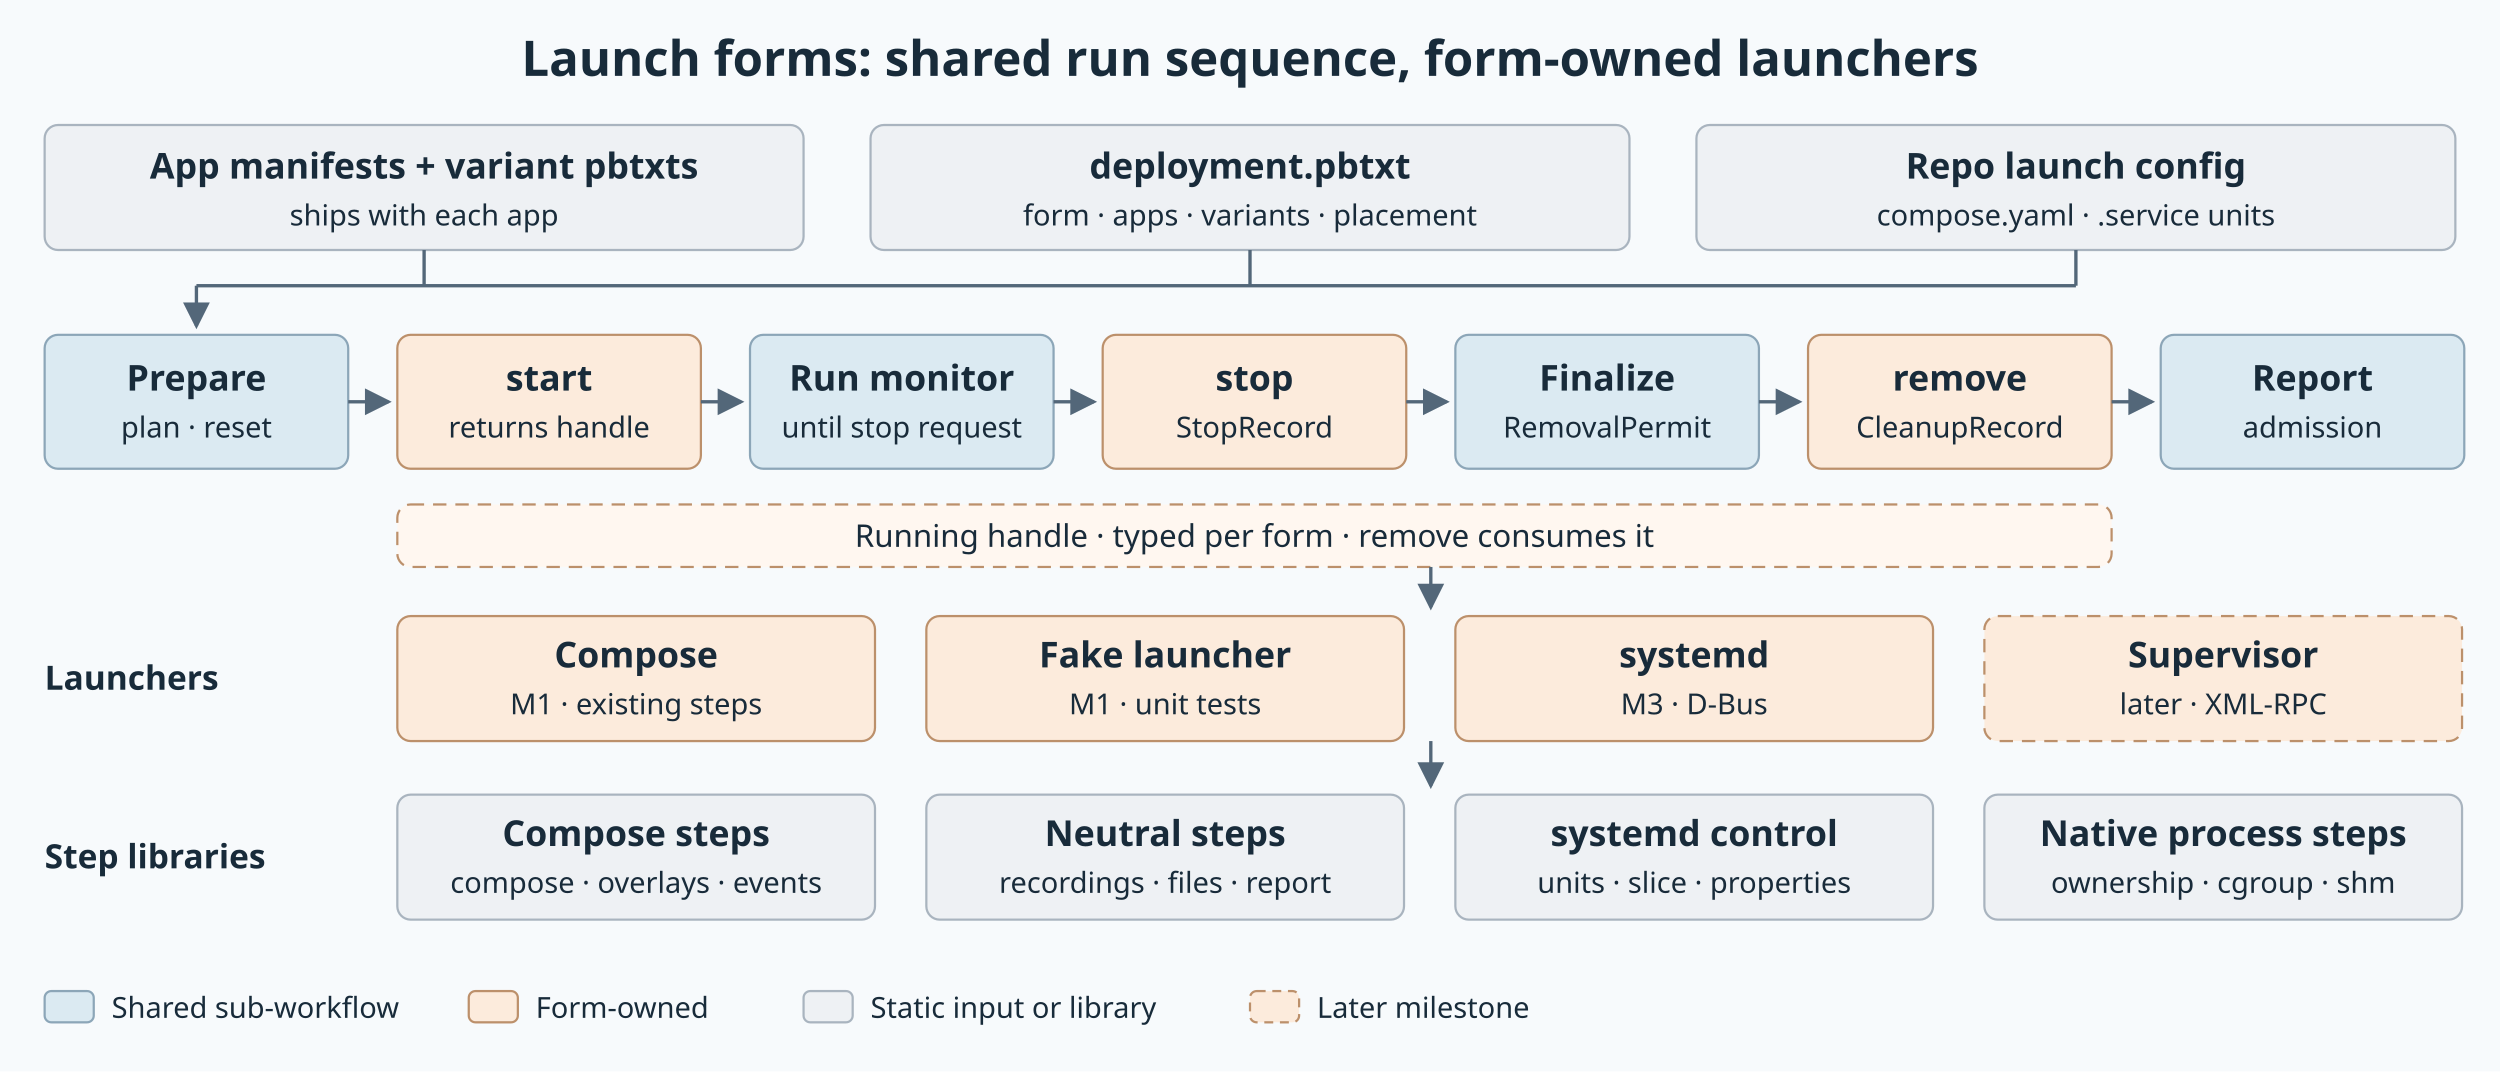
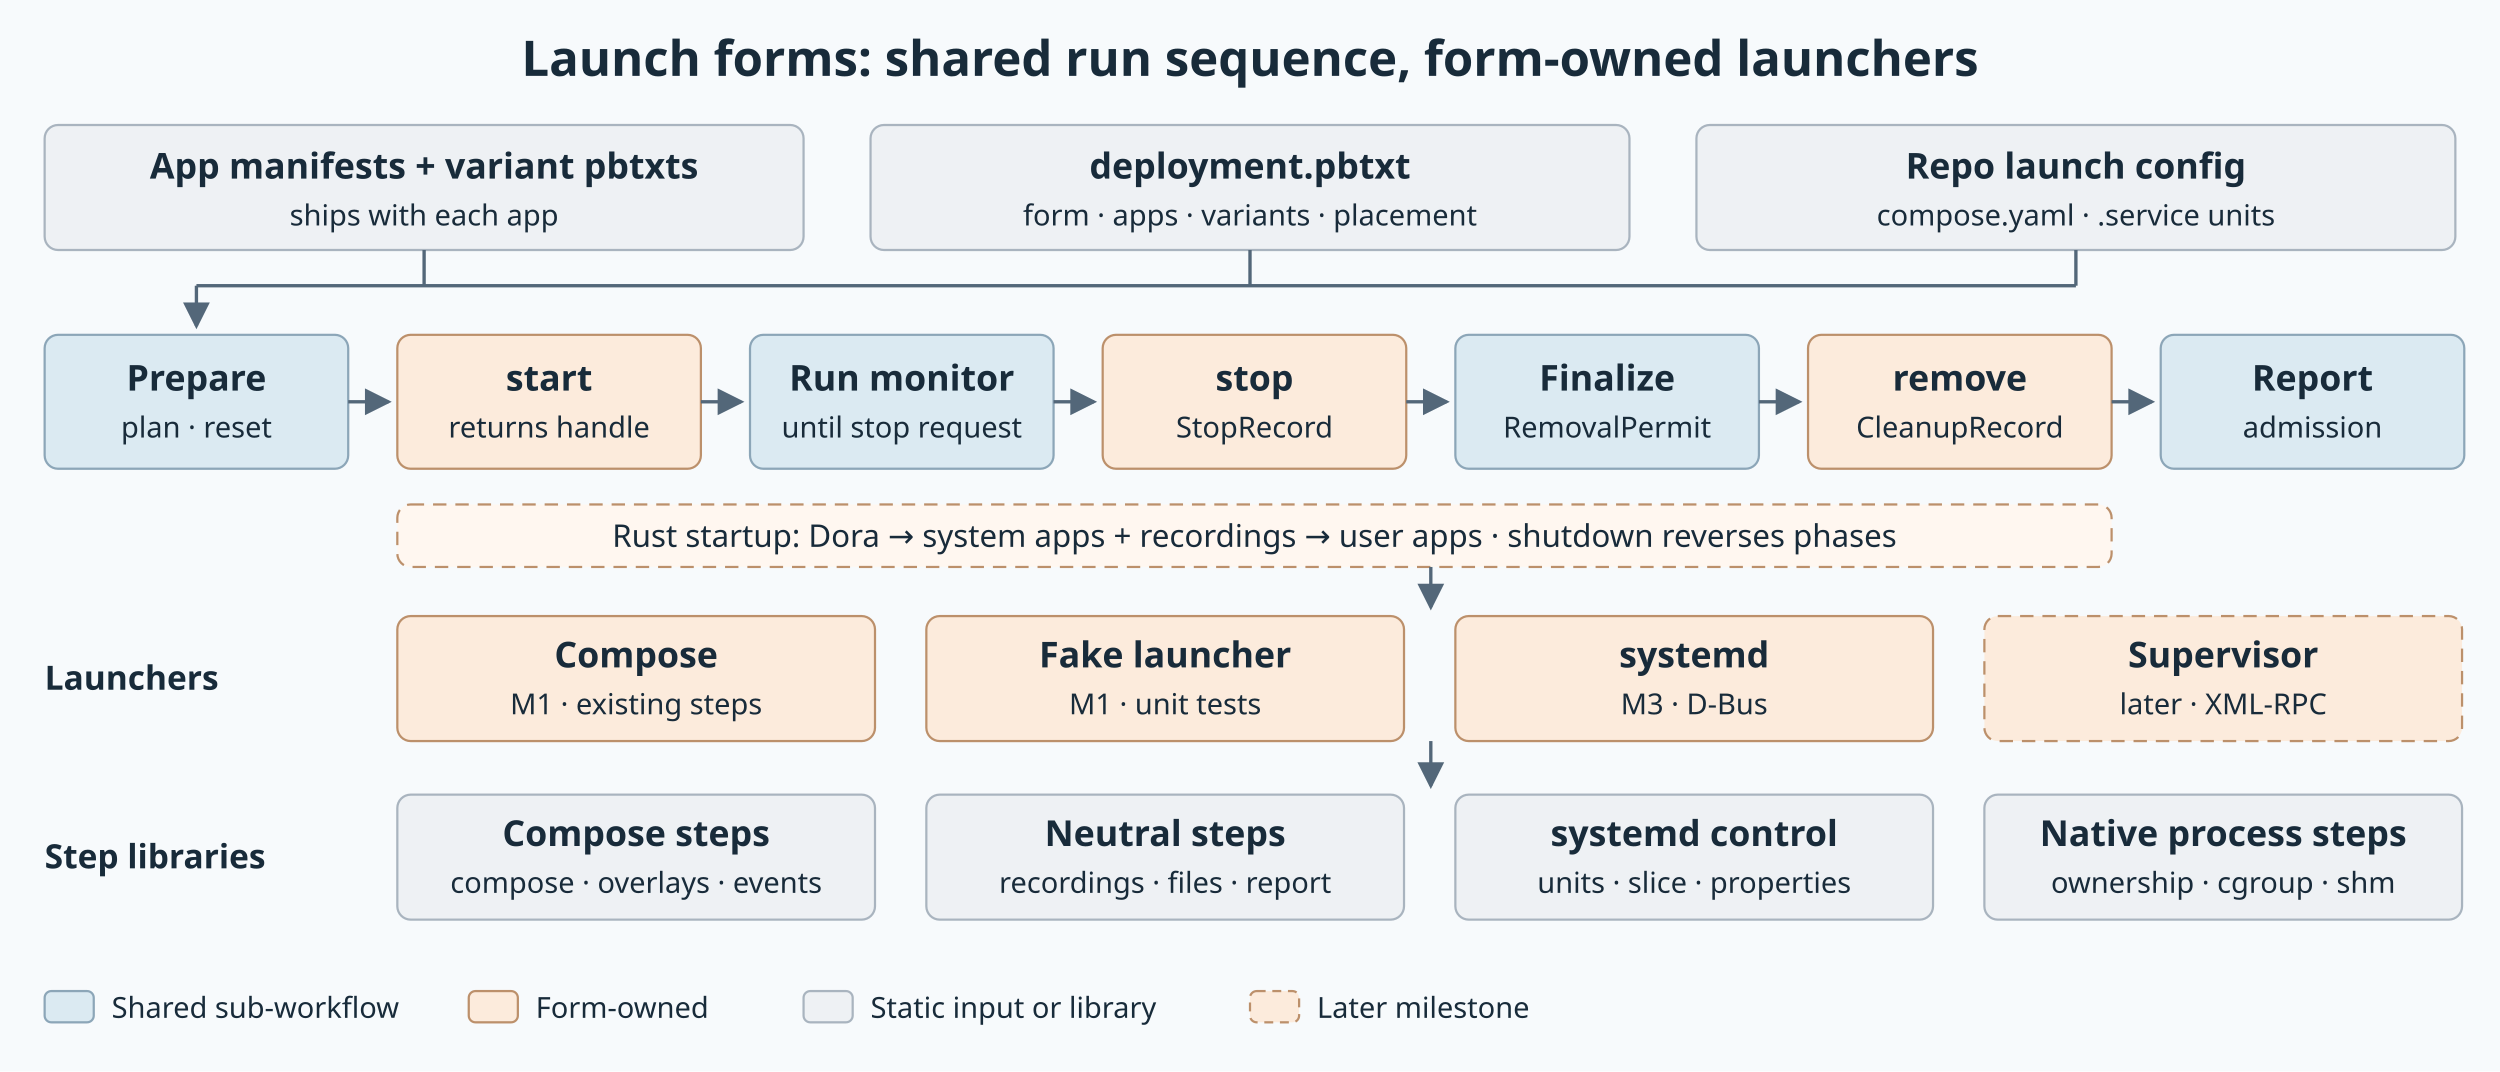
<svg xmlns="http://www.w3.org/2000/svg" width="1120" height="480" viewBox="0 0 1120 480" role="img" aria-labelledby="title desc">
  <defs>
    <marker id="arrow" markerWidth="9" markerHeight="9" refX="7" refY="4" orient="auto">
      <path d="M0,0 L8,4 L0,8" fill="#536779" />
    </marker>
  </defs>
  <rect width="1120" height="480" fill="#f7fafc" />
  <g font-family="sans-serif" fill="#182b3a" text-anchor="middle">
    <text x="560" y="34" font-size="22" font-weight="600">Launch forms: shared run sequence, form-owned launchers</text>
    <g stroke="#a9b4bf" fill="#eef1f4">
      <rect x="20" y="56" width="340" height="56" rx="6" />
      <rect x="390" y="56" width="340" height="56" rx="6" />
      <rect x="760" y="56" width="340" height="56" rx="6" />
    </g>
    <text x="190" y="80" font-size="16" font-weight="600">App manifests + variant pbtxts</text>
    <text x="190" y="101" font-size="13">ships with each app</text>
    <text x="560" y="80" font-size="16" font-weight="600">deployment.pbtxt</text>
    <text x="560" y="101" font-size="13">form · apps · variants · placement</text>
    <text x="930" y="80" font-size="16" font-weight="600">Repo launch config</text>
    <text x="930" y="101" font-size="13">compose.yaml · .service units</text>
    <g fill="none" stroke="#536779" stroke-width="1.5">
      <path d="M190 112 V128" />
      <path d="M560 112 V128" />
      <path d="M930 112 V128" />
      <path d="M88 128 H930" />
      <path d="M88 128 V146" marker-end="url(#arrow)" />
    </g>
    <g stroke-width="1">
      <rect x="20" y="150" width="136" height="60" rx="6" fill="#dbeaf2" stroke="#8ca6b8" />
      <rect x="178" y="150" width="136" height="60" rx="6" fill="#fcebdc" stroke="#bc906b" />
      <rect x="336" y="150" width="136" height="60" rx="6" fill="#dbeaf2" stroke="#8ca6b8" />
      <rect x="494" y="150" width="136" height="60" rx="6" fill="#fcebdc" stroke="#bc906b" />
      <rect x="652" y="150" width="136" height="60" rx="6" fill="#dbeaf2" stroke="#8ca6b8" />
      <rect x="810" y="150" width="136" height="60" rx="6" fill="#fcebdc" stroke="#bc906b" />
      <rect x="968" y="150" width="136" height="60" rx="6" fill="#dbeaf2" stroke="#8ca6b8" />
    </g>
    <text x="88" y="175" font-size="16" font-weight="600">Prepare</text>
    <text x="88" y="196" font-size="13">plan · reset</text>
    <text x="246" y="175" font-size="16" font-weight="600">start</text>
    <text x="246" y="196" font-size="13">returns handle</text>
    <text x="404" y="175" font-size="16" font-weight="600">Run monitor</text>
    <text x="404" y="196" font-size="13">until stop request</text>
    <text x="562" y="175" font-size="16" font-weight="600">stop</text>
    <text x="562" y="196" font-size="13">StopRecord</text>
    <text x="720" y="175" font-size="16" font-weight="600">Finalize</text>
    <text x="720" y="196" font-size="13">RemovalPermit</text>
    <text x="878" y="175" font-size="16" font-weight="600">remove</text>
    <text x="878" y="196" font-size="13">CleanupRecord</text>
    <text x="1036" y="175" font-size="16" font-weight="600">Report</text>
    <text x="1036" y="196" font-size="13">admission</text>
    <g fill="none" stroke="#536779" stroke-width="1.5" marker-end="url(#arrow)">
      <path d="M156 180 H174" />
      <path d="M314 180 H332" />
      <path d="M472 180 H490" />
      <path d="M630 180 H648" />
      <path d="M788 180 H806" />
      <path d="M946 180 H964" />
    </g>
    <rect x="178" y="226" width="768" height="28" rx="6" fill="#fff7f0" stroke="#bc906b" stroke-dasharray="6 4" />
-     <text x="562" y="245" font-size="14">Running handle · typed per form · remove consumes it</text>
+     <text x="562" y="245" font-size="14">Rust startup: Dora → system apps + recordings → user apps · shutdown reverses phases</text>
    <path d="M641 254 V272" fill="none" stroke="#536779" stroke-width="1.5" marker-end="url(#arrow)" />
    <text x="20" y="309" font-size="15" font-weight="600" text-anchor="start">Launchers</text>
    <g fill="#fcebdc" stroke="#bc906b">
      <rect x="178" y="276" width="214" height="56" rx="6" />
      <rect x="415" y="276" width="214" height="56" rx="6" />
      <rect x="652" y="276" width="214" height="56" rx="6" />
      <rect x="889" y="276" width="214" height="56" rx="6" stroke-dasharray="6 4" />
    </g>
    <text x="285" y="299" font-size="16" font-weight="600">Compose</text>
    <text x="285" y="320" font-size="13">M1 · existing steps</text>
    <text x="522" y="299" font-size="16" font-weight="600">Fake launcher</text>
    <text x="522" y="320" font-size="13">M1 · unit tests</text>
    <text x="759" y="299" font-size="16" font-weight="600">systemd</text>
    <text x="759" y="320" font-size="13">M3 · D-Bus</text>
    <text x="996" y="299" font-size="16" font-weight="600">Supervisor</text>
    <text x="996" y="320" font-size="13">later · XML-RPC</text>
    <path d="M641 332 V352" fill="none" stroke="#536779" stroke-width="1.5" marker-end="url(#arrow)" />
    <text x="20" y="389" font-size="15" font-weight="600" text-anchor="start">Step libraries</text>
    <g fill="#eef1f4" stroke="#a9b4bf">
      <rect x="178" y="356" width="214" height="56" rx="6" />
      <rect x="415" y="356" width="214" height="56" rx="6" />
      <rect x="652" y="356" width="214" height="56" rx="6" />
      <rect x="889" y="356" width="214" height="56" rx="6" />
    </g>
    <text x="285" y="379" font-size="16" font-weight="600">Compose steps</text>
    <text x="285" y="400" font-size="13">compose · overlays · events</text>
    <text x="522" y="379" font-size="16" font-weight="600">Neutral steps</text>
    <text x="522" y="400" font-size="13">recordings · files · report</text>
    <text x="759" y="379" font-size="16" font-weight="600">systemd control</text>
    <text x="759" y="400" font-size="13">units · slice · properties</text>
    <text x="996" y="379" font-size="16" font-weight="600">Native process steps</text>
    <text x="996" y="400" font-size="13">ownership · cgroup · shm</text>
    <g font-size="13" text-anchor="start">
      <rect x="20" y="444" width="22" height="14" rx="3" fill="#dbeaf2" stroke="#8ca6b8" />
      <text x="50" y="456">Shared sub-workflow</text>
      <rect x="210" y="444" width="22" height="14" rx="3" fill="#fcebdc" stroke="#bc906b" />
      <text x="240" y="456">Form-owned</text>
      <rect x="360" y="444" width="22" height="14" rx="3" fill="#eef1f4" stroke="#a9b4bf" />
      <text x="390" y="456">Static input or library</text>
      <rect x="560" y="444" width="22" height="14" rx="3" fill="#fcebdc" stroke="#bc906b" stroke-dasharray="4 3" />
      <text x="590" y="456">Later milestone</text>
    </g>
  </g>
</svg>
